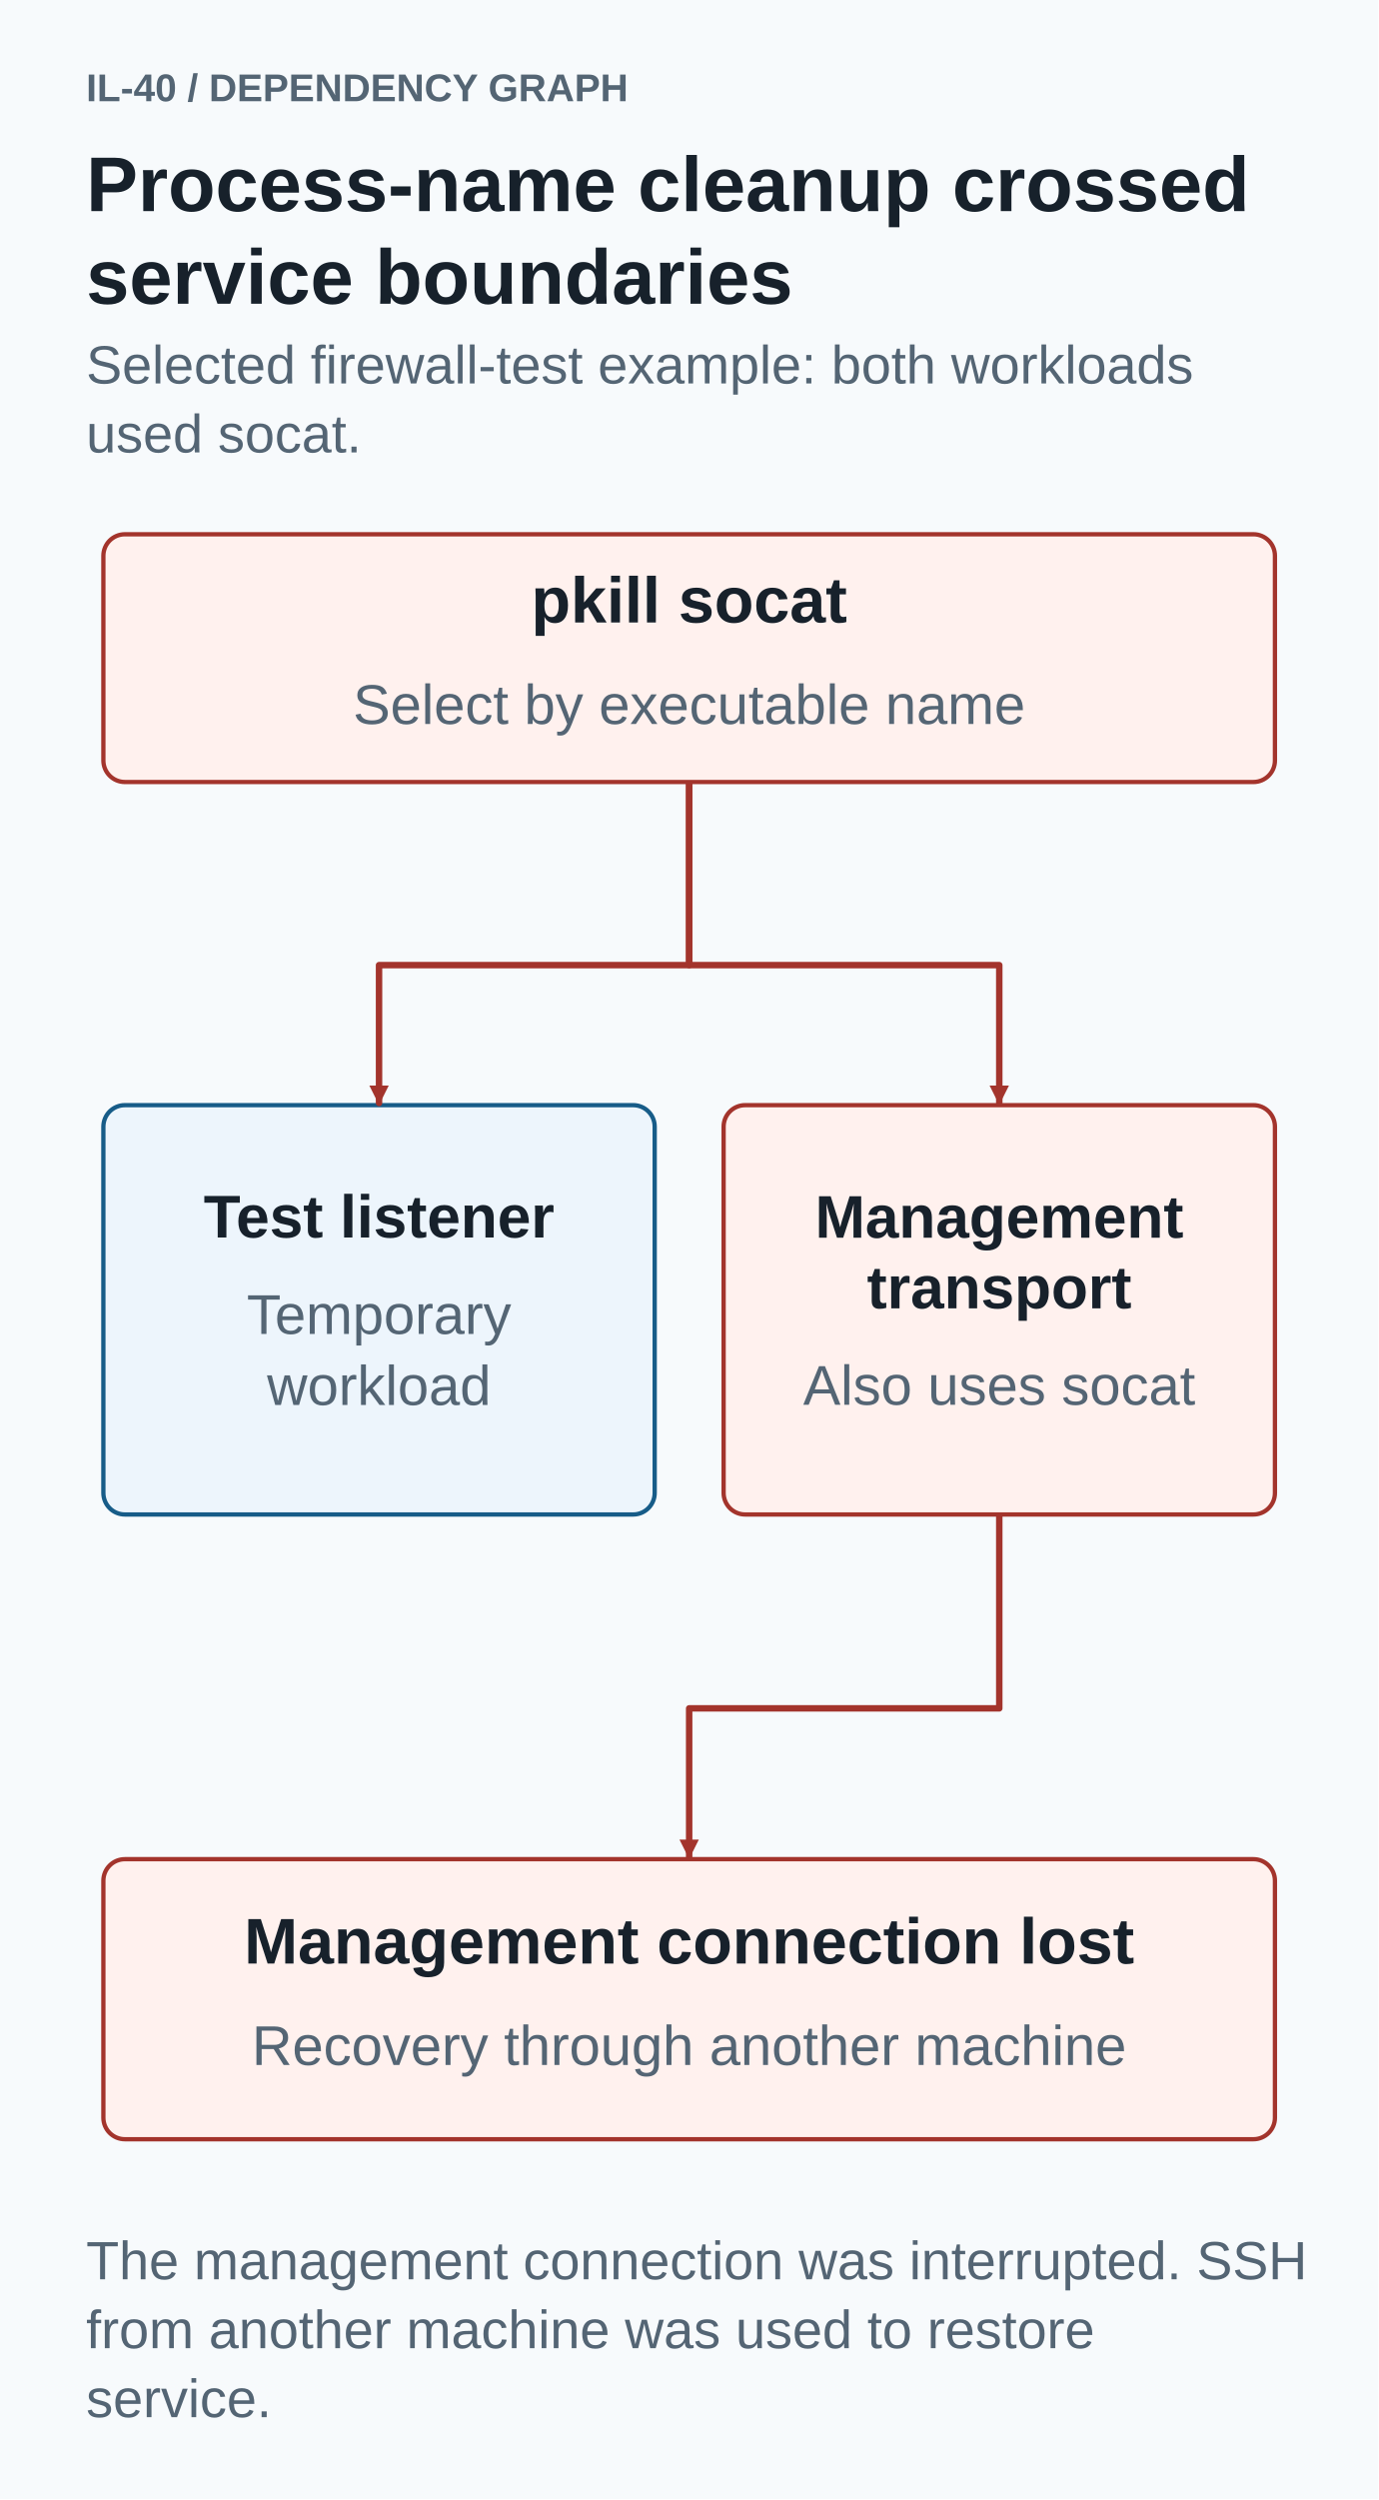
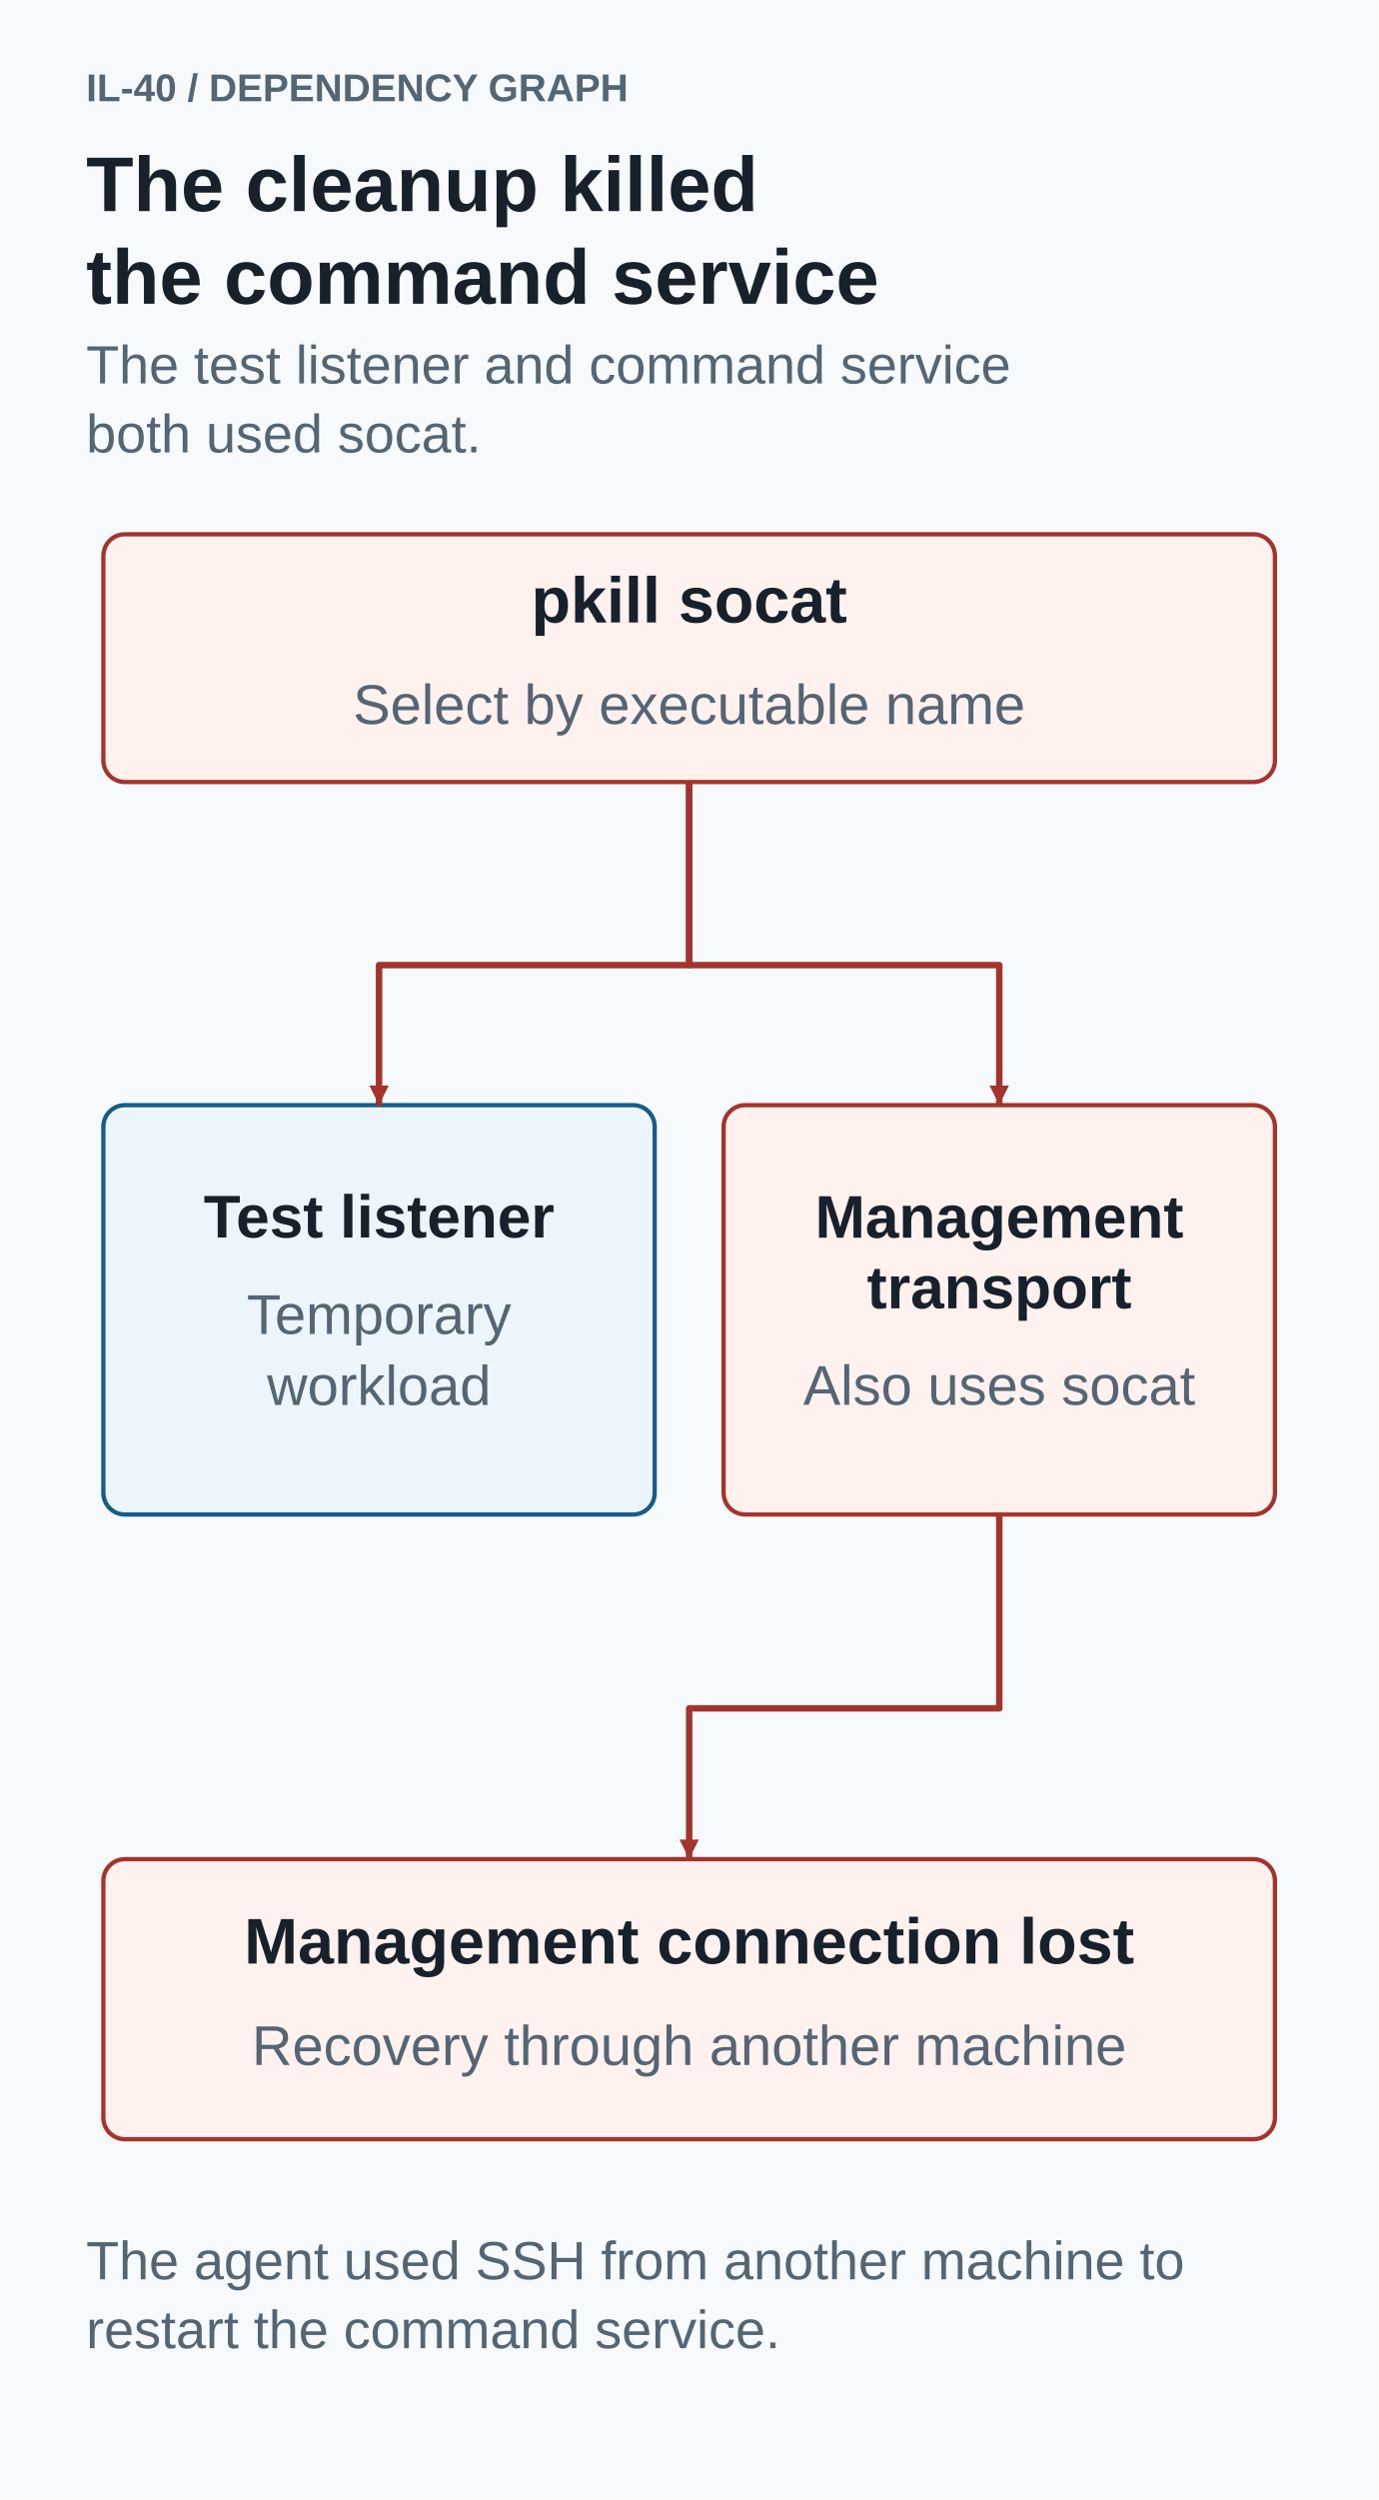
<svg xmlns="http://www.w3.org/2000/svg" width="640" height="1160" viewBox="0 0 640 1160" role="img" aria-labelledby="title desc">
  <style>text{font-family:Arial,Helvetica,sans-serif;fill:#17212b} .label{font-weight:700} .small{fill:#546574}</style>
  <defs>
    <marker id="blue" viewBox="0 0 10 10" refX="9" refY="5" markerWidth="9" markerHeight="9" orient="auto" markerUnits="userSpaceOnUse">
      <path d="M0 0 L10 5 L0 10Z" fill="#175c88" />
    </marker>
    <marker id="blue-start" viewBox="0 0 10 10" refX="1" refY="5" markerWidth="9" markerHeight="9" orient="auto" markerUnits="userSpaceOnUse">
      <path d="M10 0 L0 5 L10 10Z" fill="#175c88" />
    </marker>
    <marker id="green" viewBox="0 0 10 10" refX="9" refY="5" markerWidth="9" markerHeight="9" orient="auto" markerUnits="userSpaceOnUse">
      <path d="M0 0 L10 5 L0 10Z" fill="#176b50" />
    </marker>
    <marker id="green-start" viewBox="0 0 10 10" refX="1" refY="5" markerWidth="9" markerHeight="9" orient="auto" markerUnits="userSpaceOnUse">
      <path d="M10 0 L0 5 L10 10Z" fill="#176b50" />
    </marker>
    <marker id="red" viewBox="0 0 10 10" refX="9" refY="5" markerWidth="9" markerHeight="9" orient="auto" markerUnits="userSpaceOnUse">
      <path d="M0 0 L10 5 L0 10Z" fill="#a3342c" />
    </marker>
    <marker id="red-start" viewBox="0 0 10 10" refX="1" refY="5" markerWidth="9" markerHeight="9" orient="auto" markerUnits="userSpaceOnUse">
      <path d="M10 0 L0 5 L10 10Z" fill="#a3342c" />
    </marker>
    <marker id="amber" viewBox="0 0 10 10" refX="9" refY="5" markerWidth="9" markerHeight="9" orient="auto" markerUnits="userSpaceOnUse">
      <path d="M0 0 L10 5 L0 10Z" fill="#8d580d" />
    </marker>
    <marker id="amber-start" viewBox="0 0 10 10" refX="1" refY="5" markerWidth="9" markerHeight="9" orient="auto" markerUnits="userSpaceOnUse">
      <path d="M10 0 L0 5 L10 10Z" fill="#8d580d" />
    </marker>
    <marker id="ink" viewBox="0 0 10 10" refX="9" refY="5" markerWidth="9" markerHeight="9" orient="auto" markerUnits="userSpaceOnUse">
      <path d="M0 0 L10 5 L0 10Z" fill="#17212b" />
    </marker>
    <marker id="ink-start" viewBox="0 0 10 10" refX="1" refY="5" markerWidth="9" markerHeight="9" orient="auto" markerUnits="userSpaceOnUse">
      <path d="M10 0 L0 5 L10 10Z" fill="#17212b" />
    </marker>
    <marker id="muted" viewBox="0 0 10 10" refX="9" refY="5" markerWidth="9" markerHeight="9" orient="auto" markerUnits="userSpaceOnUse">
      <path d="M0 0 L10 5 L0 10Z" fill="#546574" />
    </marker>
    <marker id="muted-start" viewBox="0 0 10 10" refX="1" refY="5" markerWidth="9" markerHeight="9" orient="auto" markerUnits="userSpaceOnUse">
      <path d="M10 0 L0 5 L10 10Z" fill="#546574" />
    </marker>
    <marker id="line" viewBox="0 0 10 10" refX="9" refY="5" markerWidth="9" markerHeight="9" orient="auto" markerUnits="userSpaceOnUse">
      <path d="M0 0 L10 5 L0 10Z" fill="#b8c7d3" />
    </marker>
    <marker id="line-start" viewBox="0 0 10 10" refX="1" refY="5" markerWidth="9" markerHeight="9" orient="auto" markerUnits="userSpaceOnUse">
      <path d="M10 0 L0 5 L10 10Z" fill="#b8c7d3" />
    </marker>
  </defs>
  <rect width="640" height="1160" fill="#f7fafc" />
  <text x="40" y="47" font-size="18" fill="#546574" style="fill:#546574" text-anchor="start" font-weight="700">IL-40  /  DEPENDENCY GRAPH</text>
-   <text x="40" y="98" font-size="36" fill="#17212b" style="fill:#17212b" text-anchor="start" font-weight="700">Process-name cleanup crossed</text>
-   <text x="40" y="141" font-size="36" fill="#17212b" style="fill:#17212b" text-anchor="start" font-weight="700">service boundaries</text>
-   <text x="40" y="178" font-size="25" fill="#546574" style="fill:#546574" text-anchor="start">Selected firewall-test example: both workloads</text>
-   <text x="40" y="210" font-size="25" fill="#546574" style="fill:#546574" text-anchor="start">used socat.</text>
+   <text x="40" y="98" font-size="36" fill="#17212b" style="fill:#17212b" text-anchor="start" font-weight="700">The cleanup killed</text>
+   <text x="40" y="141" font-size="36" fill="#17212b" style="fill:#17212b" text-anchor="start" font-weight="700">the command service</text>
+   <text x="40" y="178" font-size="25" fill="#546574" style="fill:#546574" text-anchor="start">The test listener and command service</text>
+   <text x="40" y="210" font-size="25" fill="#546574" style="fill:#546574" text-anchor="start">both used socat.</text>
  <g data-node="pkill socat" data-bounds="48,248,544,115">
    <rect x="48" y="248" width="544" height="115" rx="10" fill="#fff1ee" stroke="#a3342c" stroke-width="2" />
    <text x="320" y="288.95" font-size="30" fill="#17212b" style="fill:#17212b" text-anchor="middle" font-weight="700">pkill socat</text>
    <text x="320" y="336.05" font-size="26" fill="#546574" style="fill:#546574" text-anchor="middle">Select by executable name</text>
  </g>
  <g data-node="Test listener" data-bounds="48,513,256,190">
    <rect x="48" y="513" width="256" height="190" rx="10" fill="#edf5fc" stroke="#175c88" stroke-width="2" />
    <text x="176" y="574.42" font-size="28" fill="#17212b" style="fill:#17212b" text-anchor="middle" font-weight="700">Test listener</text>
    <text x="176" y="619.18" font-size="26" fill="#546574" style="fill:#546574" text-anchor="middle">Temporary</text>
    <text x="176" y="652.18" font-size="26" fill="#546574" style="fill:#546574" text-anchor="middle">workload</text>
  </g>
  <path d="M320 364 L320 448 L176 448 L176 512" fill="none" stroke="#a3342c" stroke-width="3" stroke-linecap="round" stroke-linejoin="round" marker-end="url(#red)" />
  <g data-node="Management transport" data-bounds="336,513,256,190">
    <rect x="336" y="513" width="256" height="190" rx="10" fill="#fff1ee" stroke="#a3342c" stroke-width="2" />
    <text x="464" y="574.54" font-size="28" fill="#17212b" style="fill:#17212b" text-anchor="middle" font-weight="700">Management</text>
    <text x="464" y="607.3" font-size="28" fill="#17212b" style="fill:#17212b" text-anchor="middle" font-weight="700">transport</text>
    <text x="464" y="652.06" font-size="26" fill="#546574" style="fill:#546574" text-anchor="middle">Also uses socat</text>
  </g>
  <path d="M320 364 L320 448 L464 448 L464 512" fill="none" stroke="#a3342c" stroke-width="3" stroke-linecap="round" stroke-linejoin="round" marker-end="url(#red)" />
  <g data-node="Management connection lost" data-bounds="48,863,544,130">
    <rect x="48" y="863" width="544" height="130" rx="10" fill="#fff1ee" stroke="#a3342c" stroke-width="2" />
    <text x="320" y="911.45" font-size="30" fill="#17212b" style="fill:#17212b" text-anchor="middle" font-weight="700">Management connection lost</text>
    <text x="320" y="958.55" font-size="26" fill="#546574" style="fill:#546574" text-anchor="middle">Recovery through another machine</text>
  </g>
  <path d="M464 704 L464 793 L320 793 L320 862" fill="none" stroke="#a3342c" stroke-width="3" stroke-linecap="round" stroke-linejoin="round" marker-end="url(#red)" />
-   <text x="40" y="1058" font-size="25" fill="#546574" style="fill:#546574" text-anchor="start">The management connection was interrupted. SSH</text>
-   <text x="40" y="1090" font-size="25" fill="#546574" style="fill:#546574" text-anchor="start">from another machine was used to restore</text>
-   <text x="40" y="1122" font-size="25" fill="#546574" style="fill:#546574" text-anchor="start">service.</text>
+   <text x="40" y="1058.0" font-size="25" fill="#546574" style="fill:#546574" text-anchor="start">The agent used SSH from another machine to</text>
+   <text x="40" y="1090.0" font-size="25" fill="#546574" style="fill:#546574" text-anchor="start">restart the command service.</text>
</svg>
